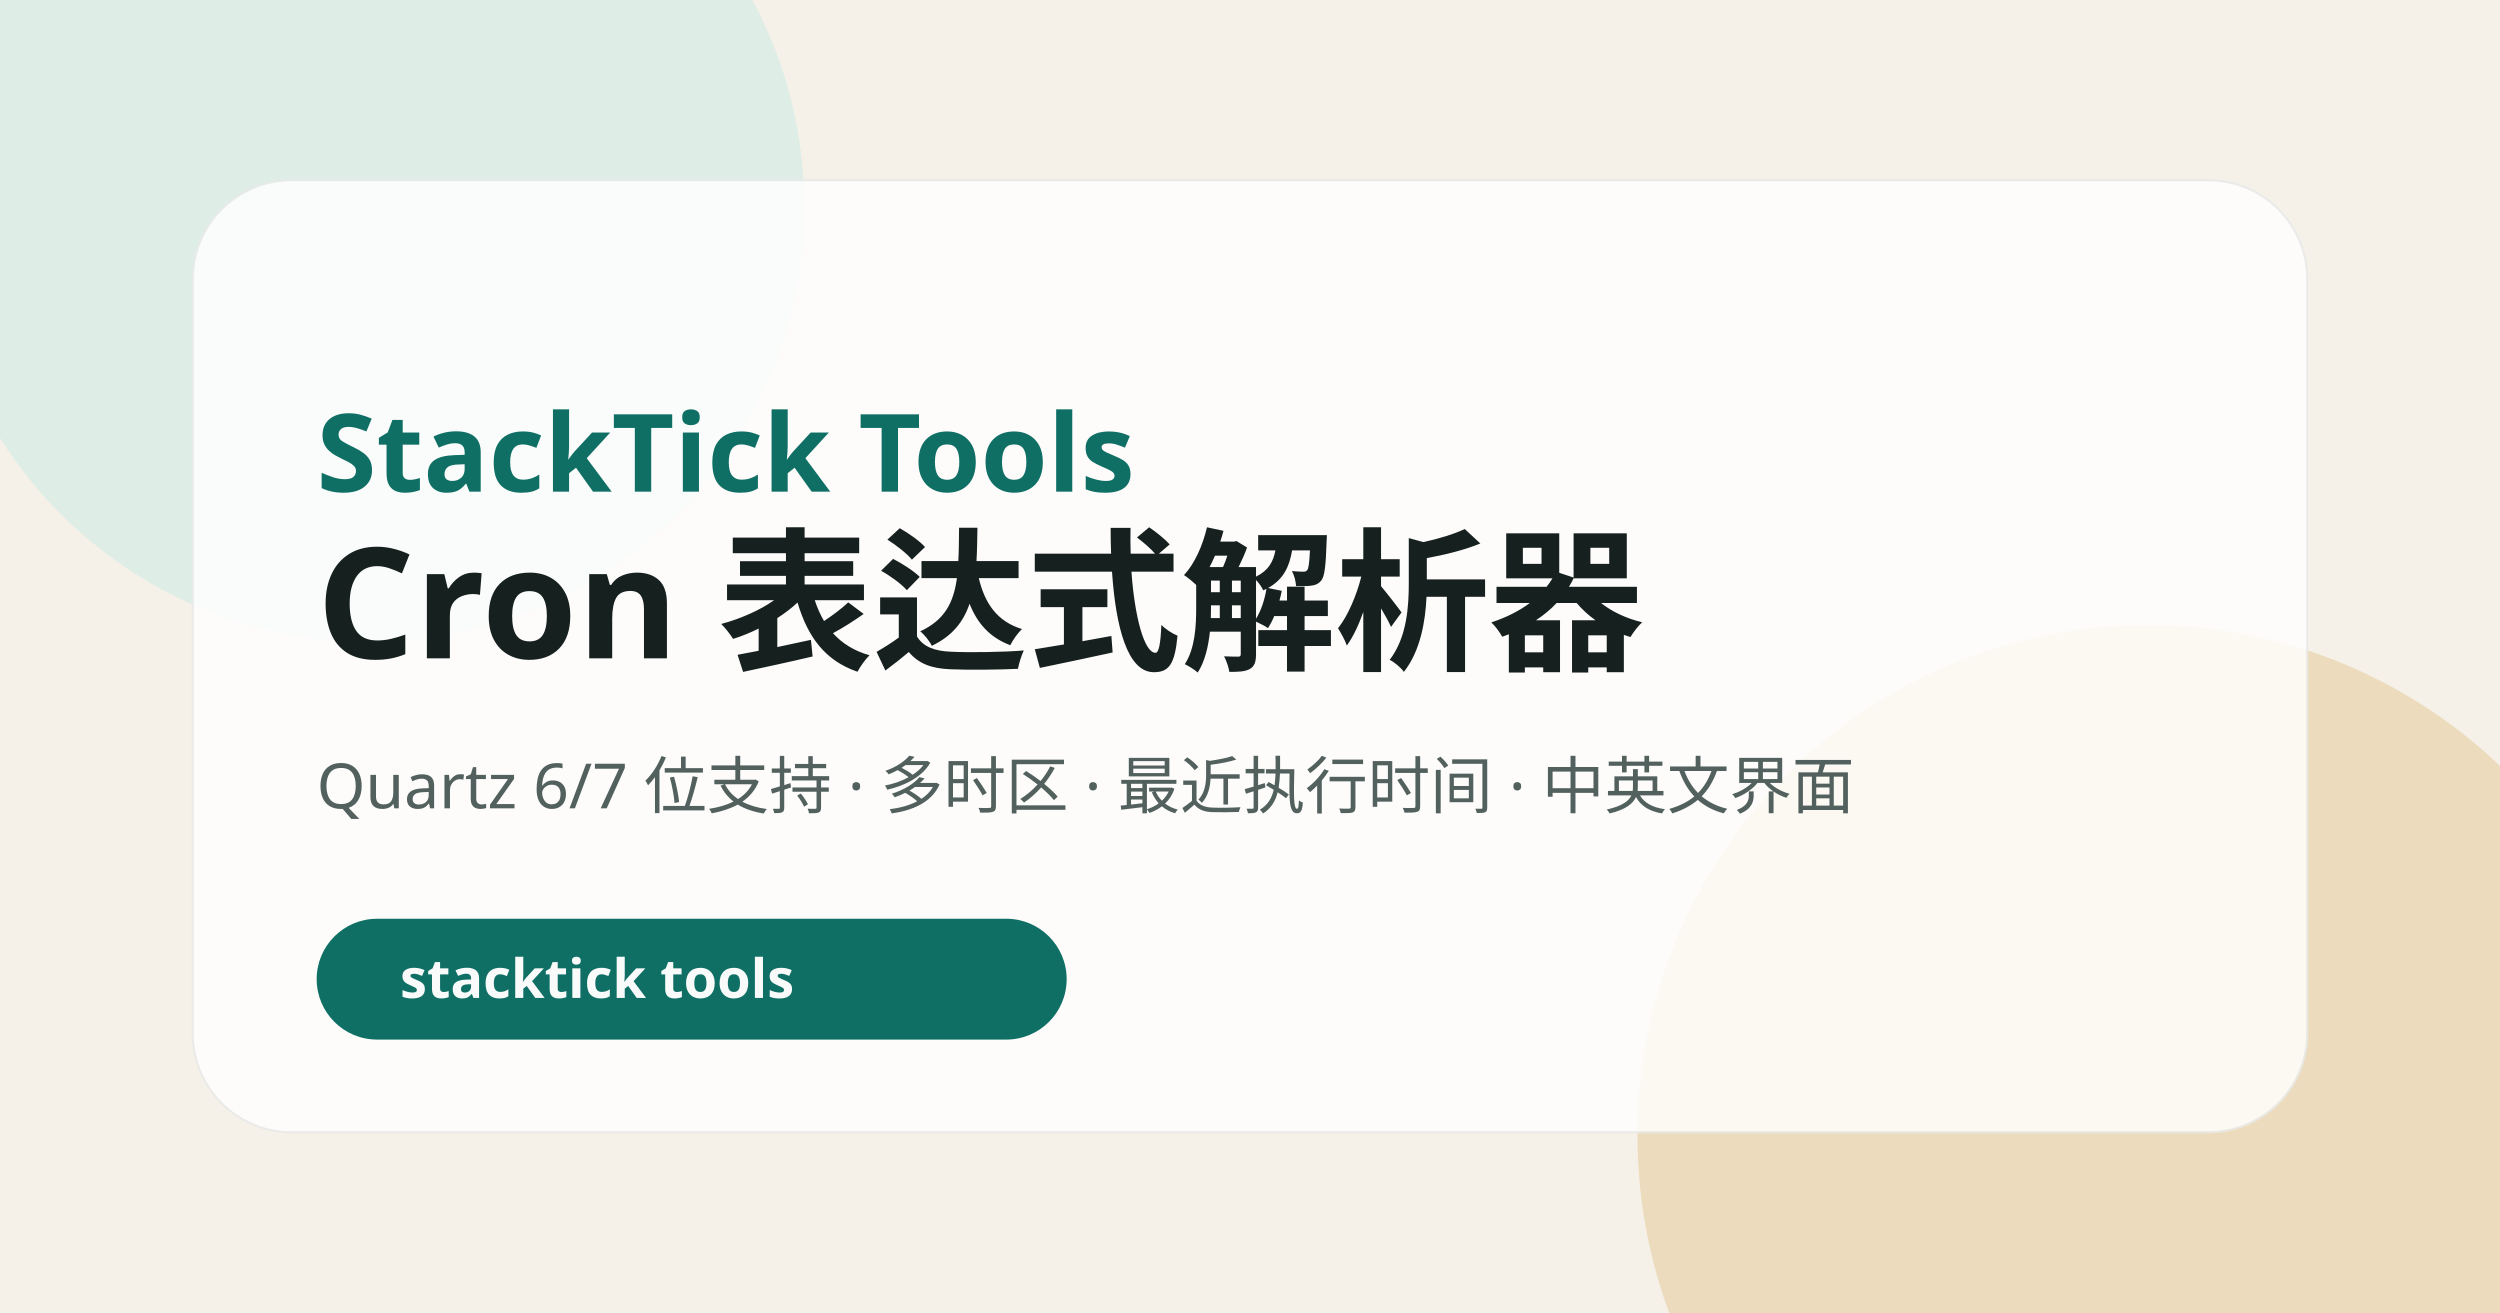
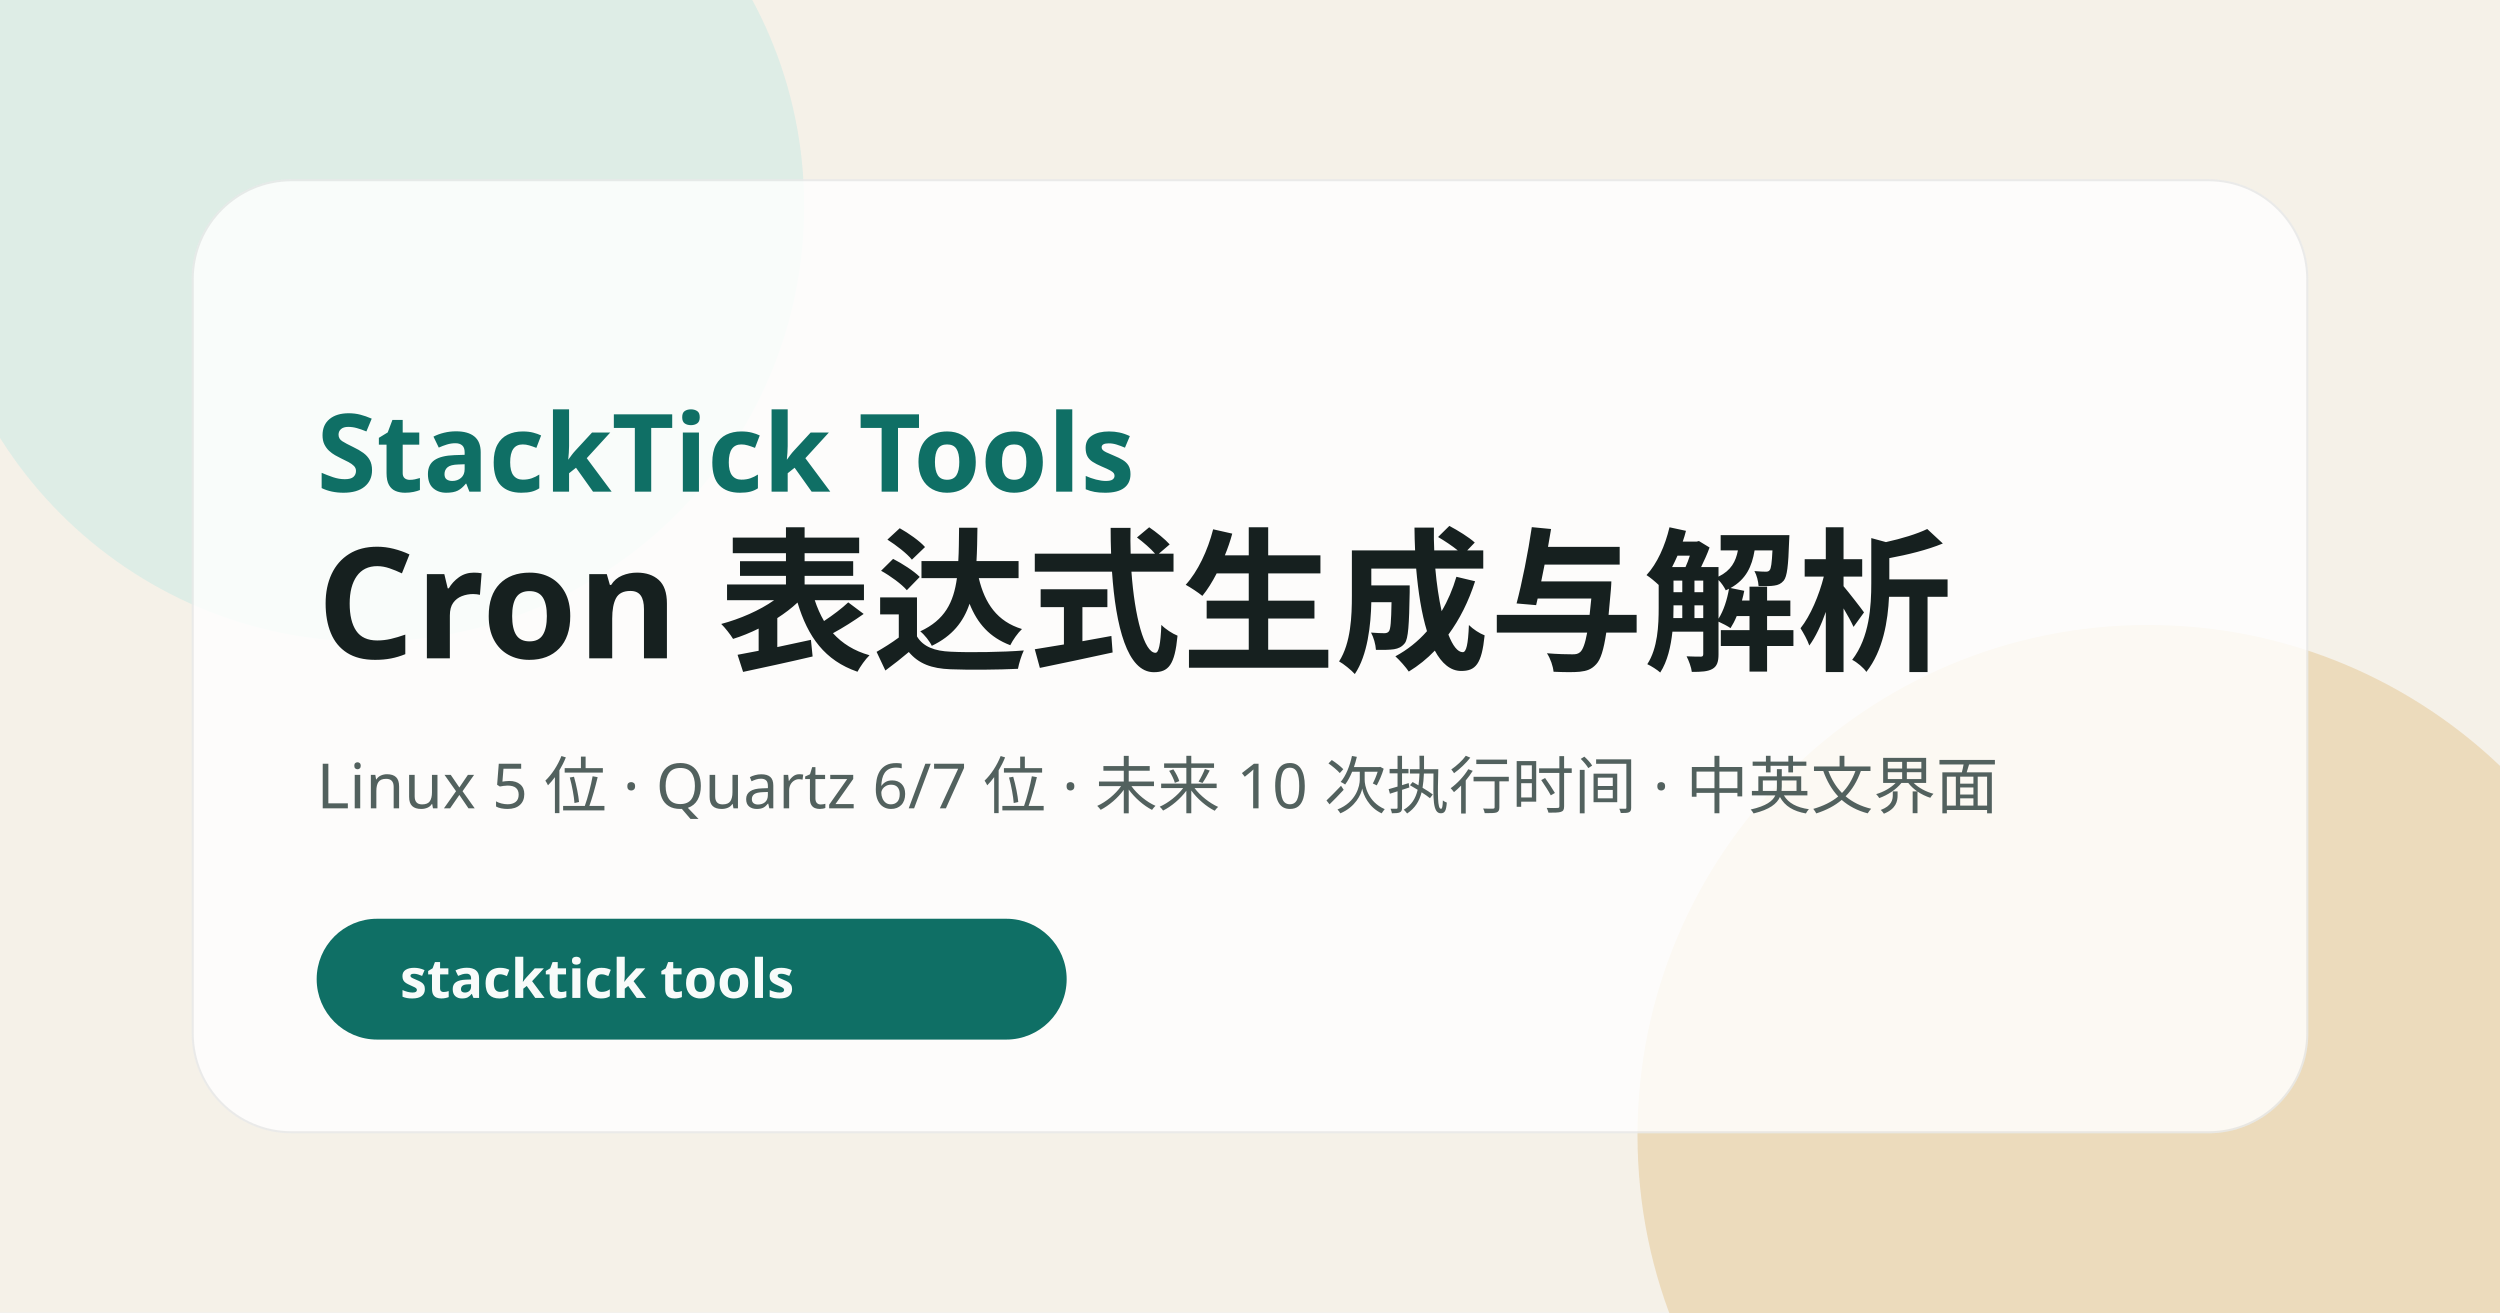
<svg xmlns="http://www.w3.org/2000/svg" viewBox="0 0 1200 630" fill="none">
  <rect width="1200" height="630" fill="#F5F1E8" />
  <circle cx="177" cy="99" r="209" fill="#D5EBE6" fill-opacity="0.7" />
  <circle cx="1031" cy="545" r="245" fill="#E8D2AA" fill-opacity="0.7" />
  <rect x="92" y="86" width="1016" height="458" rx="48" fill="white" fill-opacity="0.82" />
  <rect x="92.5" y="86.5" width="1015" height="457" rx="47.5" stroke="#16201F" stroke-opacity="0.08" />
  <text x="152" y="236" fill="#0F6F65" font-family="Space Grotesk, Noto Sans SC, sans-serif" font-size="52" font-weight="700">
    StackTick Tools
  </text>
  <text x="152" y="316" fill="#16201F" font-family="Noto Sans SC, sans-serif" font-size="74" font-weight="800">
-     Cron 表达式解析器
+     Cron 表达式生成与解析
  </text>
  <text x="152" y="388" fill="#52615E" font-family="Noto Sans SC, sans-serif" font-size="30">
-     Quartz 6/7 位支持 · 多时区 · 最近执行时间 · 中英文界面
+     Linux 5 位 · Quartz 6/7 位 · 未来 10 次执行时间 · 中英文界面
  </text>
  <rect x="152" y="441" width="360" height="58" rx="29" fill="#0F6F65" />
  <text x="192" y="479" fill="#F8FBFA" font-family="Space Grotesk, Noto Sans SC, sans-serif" font-size="26" font-weight="700">
    stacktick tools
  </text>
</svg>
